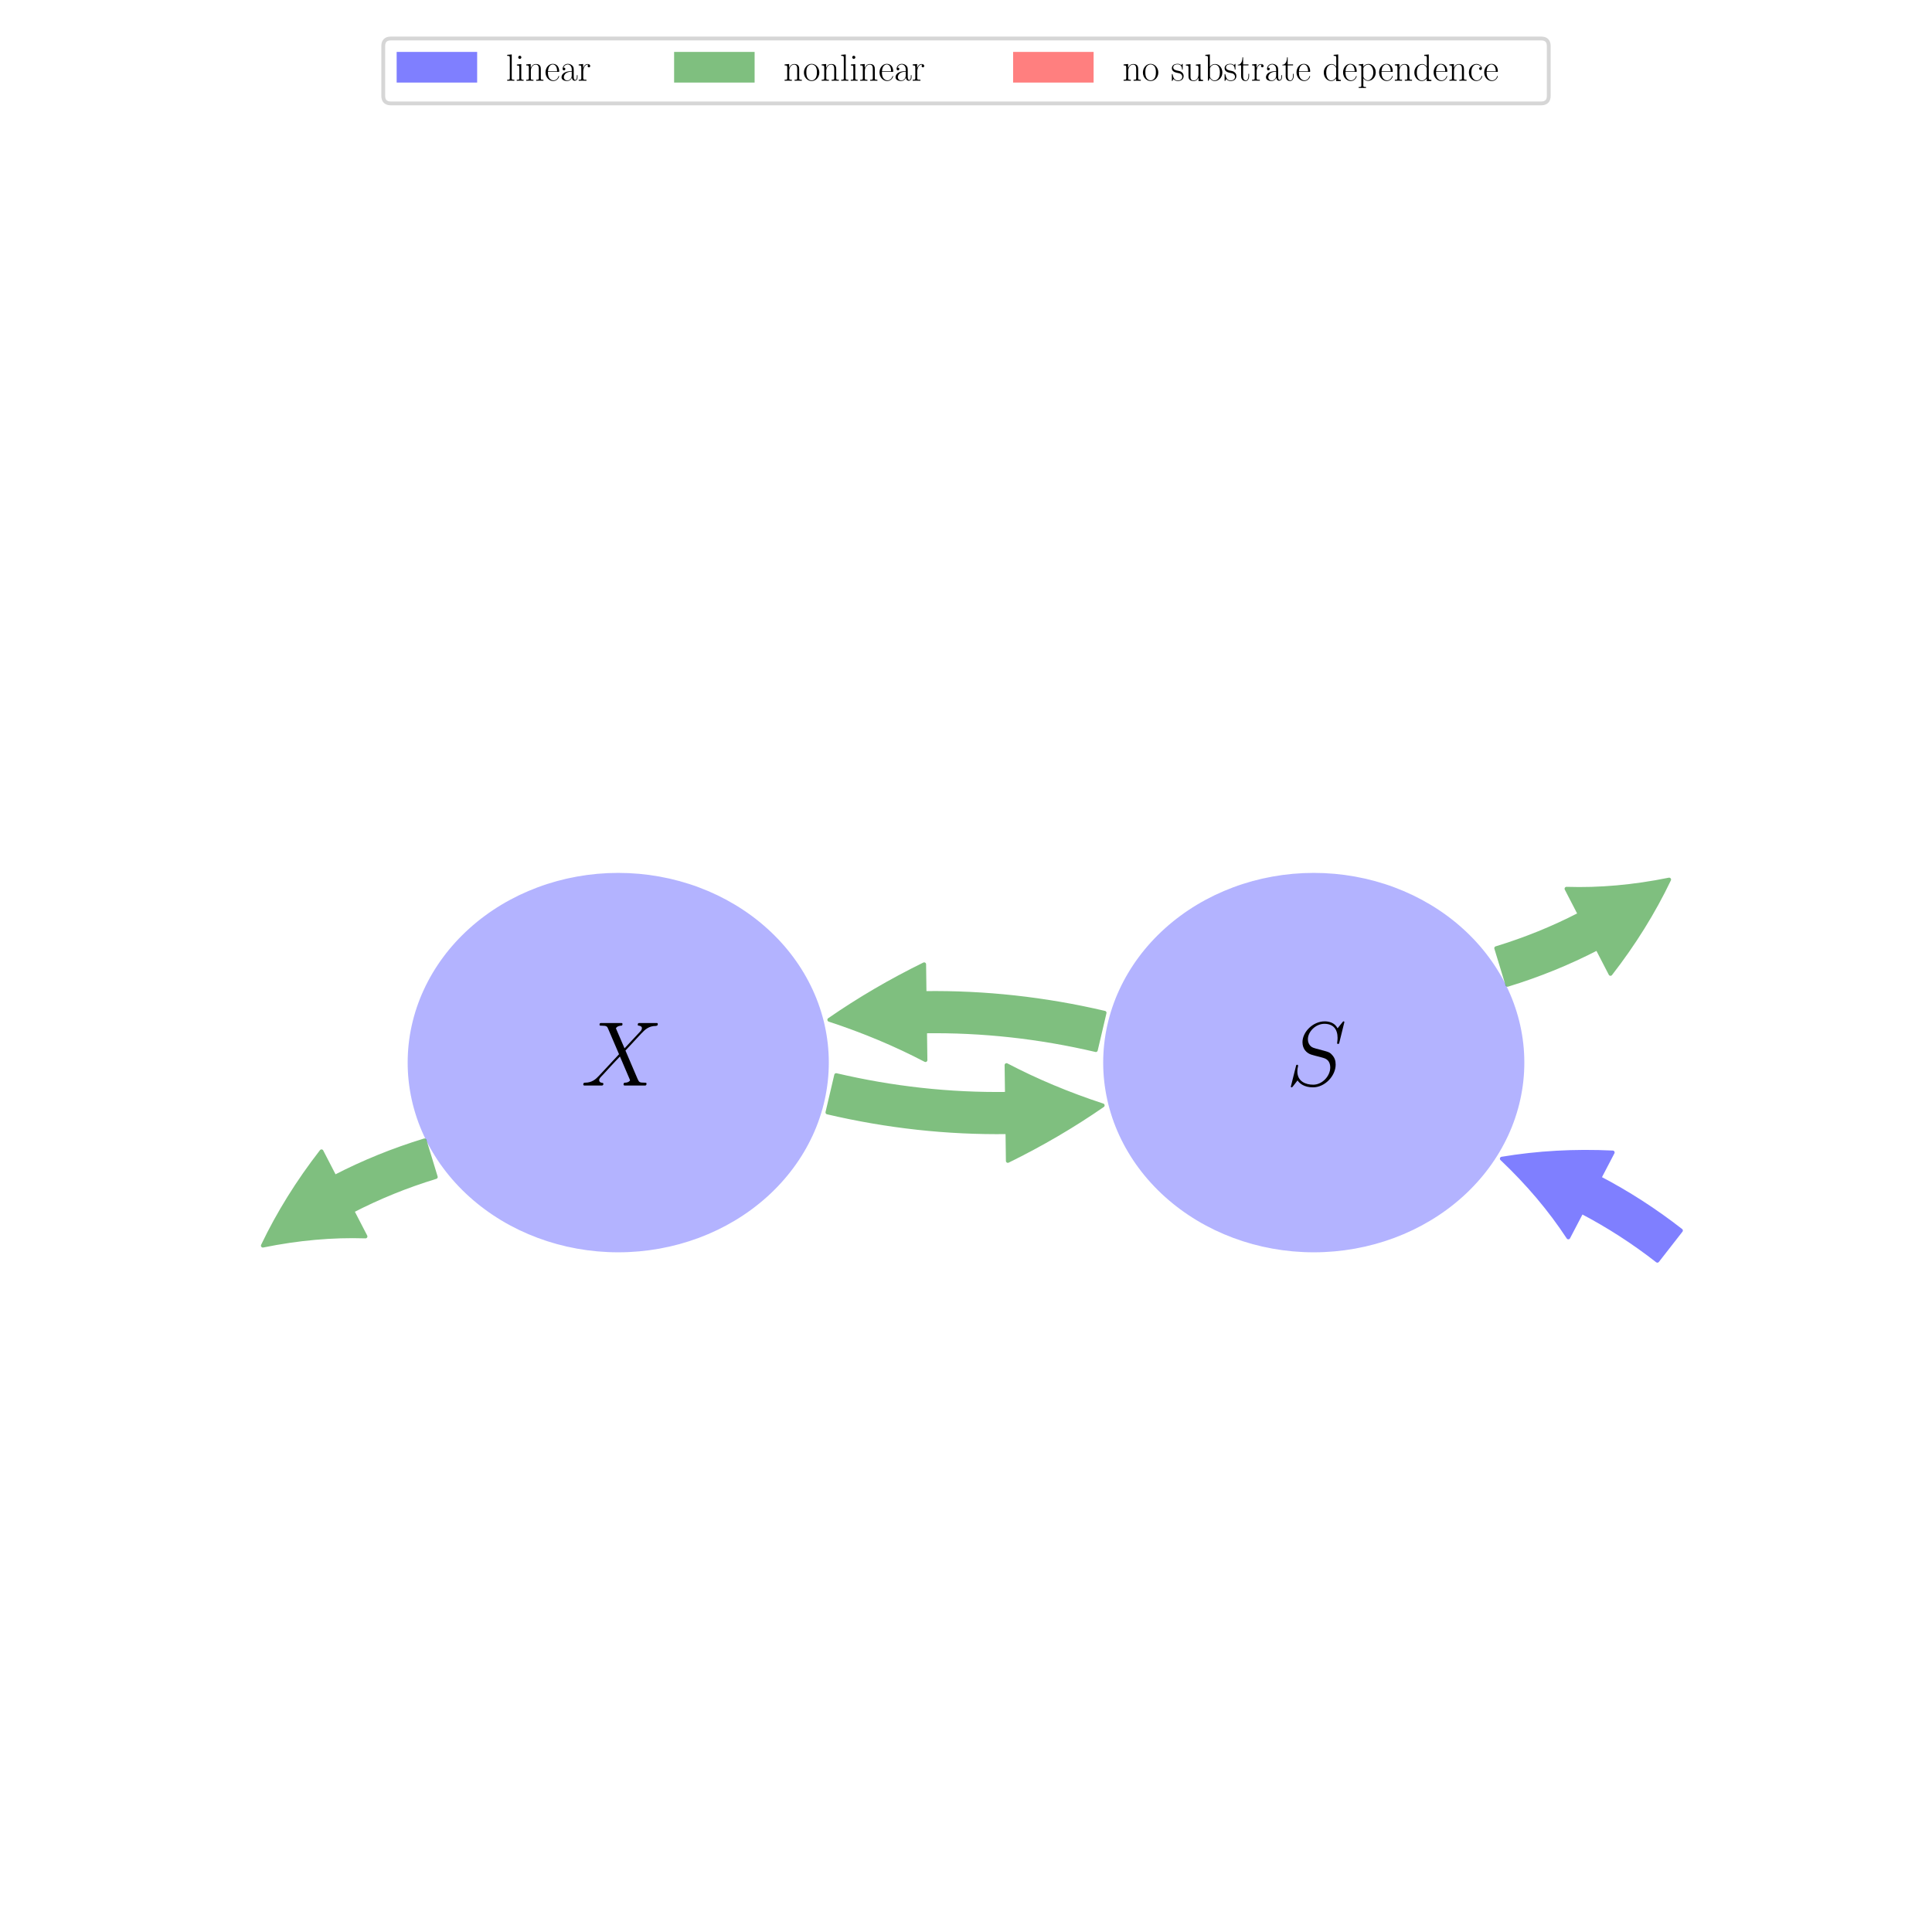
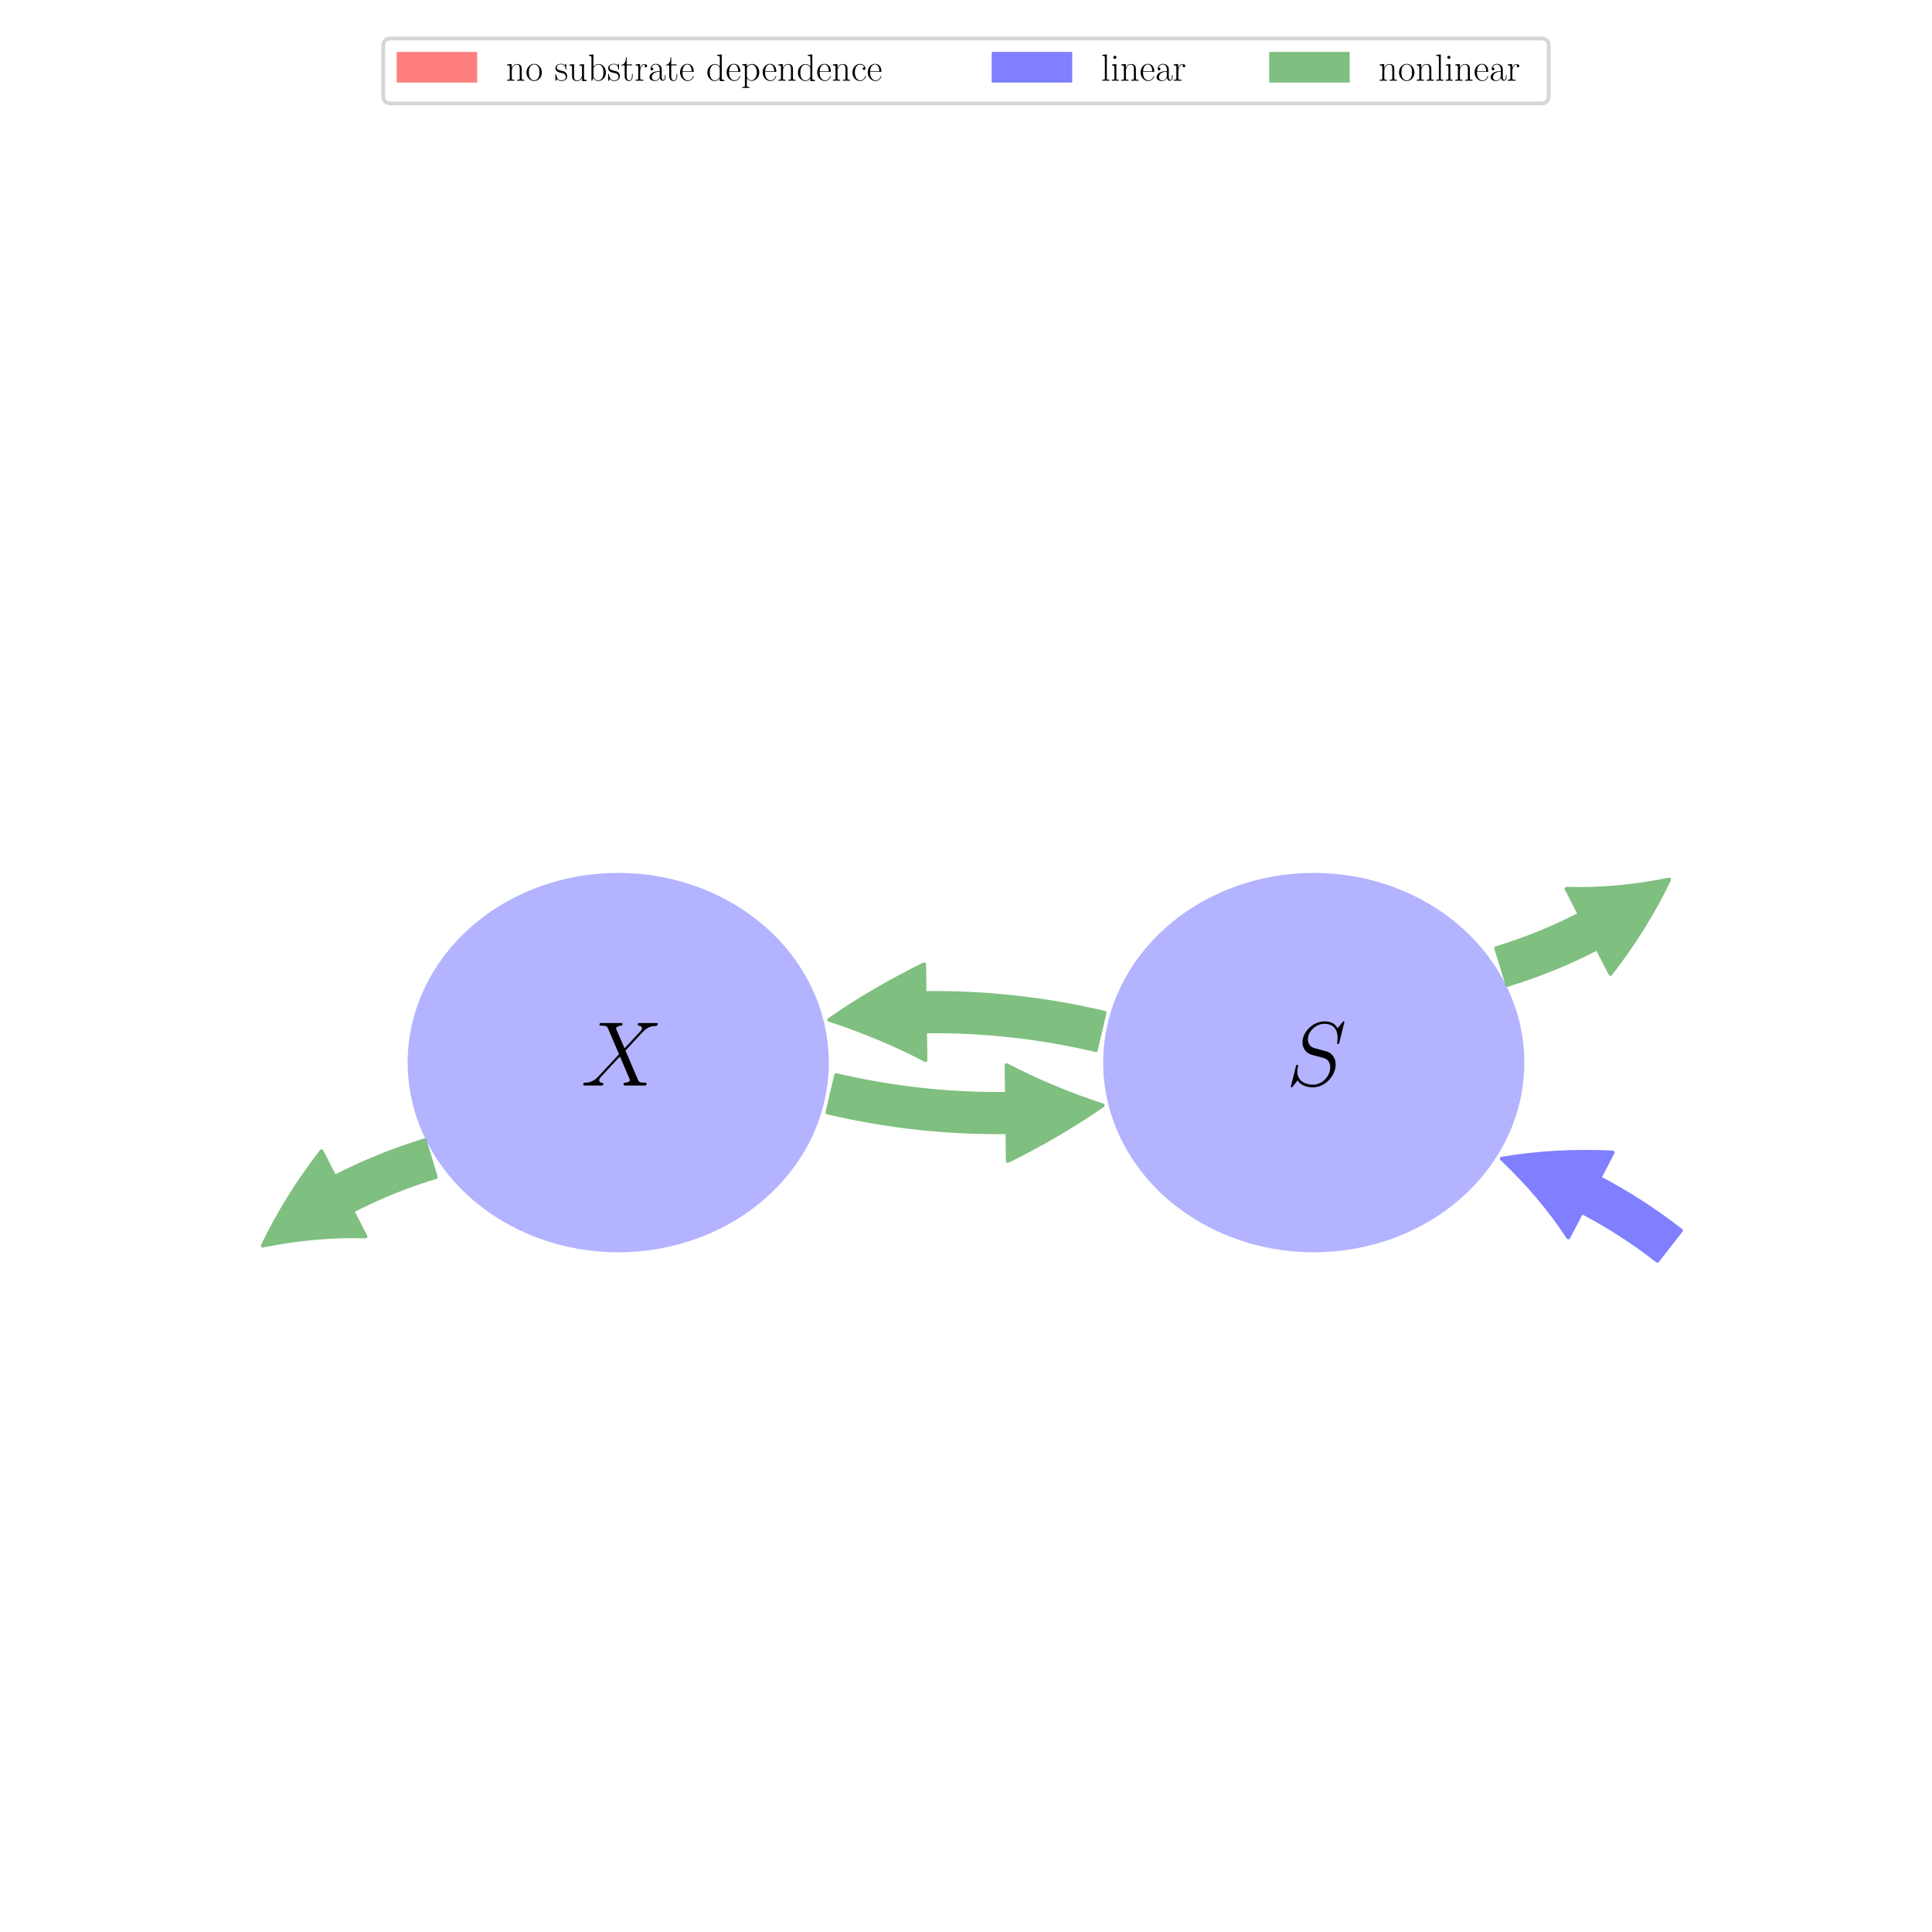
<svg xmlns="http://www.w3.org/2000/svg" xmlns:xlink="http://www.w3.org/1999/xlink" height="504pt" version="1.1" viewBox="0 0 504 504" width="504pt">
  <defs>
    <style type="text/css">
*{stroke-linecap:butt;stroke-linejoin:round;}
  </style>
  </defs>
  <g id="figure_1">
    <g id="patch_1">
      <path d="M 0 504  L 504 504  L 504 0  L 0 0  z " style="fill:#ffffff;" />
    </g>
    <g id="axes_1">
      <g id="patch_2">
-         <path clip-path="url(#p75bbbdeff5)" d="M 161.28 326.189  C 175.716 326.189 189.562 321.027 199.769 311.84  C 209.977 302.654 215.712 290.192 215.712 277.2  C 215.712 264.208 209.977 251.746 199.769 242.56  C 189.562 233.373 175.716 228.211 161.28 228.211  C 146.844 228.211 132.998 233.373 122.791 242.56  C 112.583 251.746 106.848 264.208 106.848 277.2  C 106.848 290.192 112.583 302.654 122.791 311.84  C 132.998 321.027 146.844 326.189 161.28 326.189  z " style="fill:#0000ff;opacity:0.3;stroke:#0000ff;stroke-linejoin:miter;" />
+         <path clip-path="url(#pfb11c42308)" d="M 161.28 326.189  C 175.716 326.189 189.562 321.027 199.769 311.84  C 209.977 302.654 215.712 290.192 215.712 277.2  C 215.712 264.208 209.977 251.746 199.769 242.56  C 189.562 233.373 175.716 228.211 161.28 228.211  C 146.844 228.211 132.998 233.373 122.791 242.56  C 112.583 251.746 106.848 264.208 106.848 277.2  C 106.848 290.192 112.583 302.654 122.791 311.84  C 132.998 321.027 146.844 326.189 161.28 326.189  z " style="fill:#0000ff;opacity:0.3;stroke:#0000ff;stroke-linejoin:miter;" />
      </g>
      <g id="patch_3">
-         <path clip-path="url(#p75bbbdeff5)" d="M 113.684 307.046  Q 102.298 310.519 91.907 315.889  L 95.35 322.552  Q 82.433 322.13 68.569 324.947  Q 74.672 312.194 83.872 300.342  L 87.316 307.005  Q 98.513 301.219 110.767 297.481  L 113.684 307.046  z " style="fill:#008000;opacity:0.5;stroke:#008000;stroke-linecap:round;" />
+         <path clip-path="url(#pfb11c42308)" d="M 113.684 307.046  Q 102.298 310.519 91.907 315.889  L 95.35 322.552  Q 82.433 322.13 68.569 324.947  Q 74.672 312.194 83.872 300.342  L 87.316 307.005  Q 98.513 301.219 110.767 297.481  L 113.684 307.046  z " style="fill:#008000;opacity:0.5;stroke:#008000;stroke-linecap:round;" />
      </g>
      <g id="patch_4">
-         <path clip-path="url(#p75bbbdeff5)" d="M 342.72 326.189  C 357.156 326.189 371.002 321.027 381.209 311.84  C 391.417 302.654 397.152 290.192 397.152 277.2  C 397.152 264.208 391.417 251.746 381.209 242.56  C 371.002 233.373 357.156 228.211 342.72 228.211  C 328.284 228.211 314.438 233.373 304.231 242.56  C 294.023 251.746 288.288 264.208 288.288 277.2  C 288.288 290.192 294.023 302.654 304.231 311.84  C 314.438 321.027 328.284 326.189 342.72 326.189  z " style="fill:#0000ff;opacity:0.3;stroke:#0000ff;stroke-linejoin:miter;" />
+         <path clip-path="url(#pfb11c42308)" d="M 342.72 326.189  C 357.156 326.189 371.002 321.027 381.209 311.84  C 391.417 302.654 397.152 290.192 397.152 277.2  C 397.152 264.208 391.417 251.746 381.209 242.56  C 371.002 233.373 357.156 228.211 342.72 228.211  C 328.284 228.211 314.438 233.373 304.231 242.56  C 294.023 251.746 288.288 264.208 288.288 277.2  C 288.288 290.192 294.023 302.654 304.231 311.84  C 314.438 321.027 328.284 326.189 342.72 326.189  z " style="fill:#0000ff;opacity:0.3;stroke:#0000ff;stroke-linejoin:miter;" />
      </g>
      <g id="patch_5">
-         <path clip-path="url(#p75bbbdeff5)" d="M 432.358 328.892  Q 422.971 321.571 412.603 316.154  L 409.13 322.802  Q 402.051 311.99 391.777 302.264  Q 405.721 299.927 420.707 300.644  L 417.234 307.291  Q 428.406 313.128 438.507 321.006  L 432.358 328.892  z " style="fill:#0000ff;opacity:0.5;stroke:#0000ff;stroke-linecap:round;" />
+         <path clip-path="url(#pfb11c42308)" d="M 432.358 328.892  Q 422.971 321.571 412.603 316.154  L 409.13 322.802  Q 402.051 311.99 391.777 302.264  Q 405.721 299.927 420.707 300.644  L 417.234 307.291  Q 428.406 313.128 438.507 321.006  L 432.358 328.892  z " style="fill:#0000ff;opacity:0.5;stroke:#0000ff;stroke-linecap:round;" />
      </g>
      <g id="patch_6">
-         <path clip-path="url(#p75bbbdeff5)" d="M 390.316 247.354  Q 401.702 243.881 412.093 238.511  L 408.65 231.848  Q 421.567 232.27 435.431 229.453  Q 429.328 242.206 420.128 254.058  L 416.684 247.395  Q 405.487 253.181 393.233 256.919  L 390.316 247.354  z " style="fill:#008000;opacity:0.5;stroke:#008000;stroke-linecap:round;" />
+         <path clip-path="url(#pfb11c42308)" d="M 390.316 247.354  Q 401.702 243.881 412.093 238.511  L 408.65 231.848  Q 421.567 232.27 435.431 229.453  Q 429.328 242.206 420.128 254.058  L 416.684 247.395  Q 405.487 253.181 393.233 256.919  L 390.316 247.354  z " style="fill:#008000;opacity:0.5;stroke:#008000;stroke-linecap:round;" />
      </g>
      <g id="patch_7">
-         <path clip-path="url(#p75bbbdeff5)" d="M 218.129 280.462  Q 240.288 285.654 262.674 285.35  L 262.572 277.851  Q 274.26 283.97 287.663 288.364  Q 276.075 296.392 262.911 302.848  L 262.81 295.349  Q 239.199 295.67 215.847 290.198  L 218.129 280.462  z " style="fill:#008000;opacity:0.5;stroke:#008000;stroke-linecap:round;" />
+         <path clip-path="url(#pfb11c42308)" d="M 218.129 280.462  Q 240.288 285.654 262.674 285.35  L 262.572 277.851  Q 274.26 283.97 287.663 288.364  Q 276.075 296.392 262.911 302.848  L 262.81 295.349  Q 239.199 295.67 215.847 290.198  L 218.129 280.462  z " style="fill:#008000;opacity:0.5;stroke:#008000;stroke-linecap:round;" />
      </g>
      <g id="patch_8">
-         <path clip-path="url(#p75bbbdeff5)" d="M 285.871 273.938  Q 263.712 268.746 241.326 269.05  L 241.428 276.549  Q 229.74 270.43 216.337 266.036  Q 227.925 258.008 241.089 251.552  L 241.19 259.051  Q 264.801 258.73 288.153 264.202  L 285.871 273.938  z " style="fill:#008000;opacity:0.5;stroke:#008000;stroke-linecap:round;" />
+         <path clip-path="url(#pfb11c42308)" d="M 285.871 273.938  Q 263.712 268.746 241.326 269.05  L 241.428 276.549  Q 229.74 270.43 216.337 266.036  Q 227.925 258.008 241.089 251.552  L 241.19 259.051  Q 264.801 258.73 288.153 264.202  L 285.871 273.938  z " style="fill:#008000;opacity:0.5;stroke:#008000;stroke-linecap:round;" />
      </g>
      <g id="text_1">
        <defs>
          <path d="M 47.5 40.562  L 38.094 62.406  C 39.406 64.797 42.406 65.188 43.594 65.297  C 44.203 65.297 45.297 65.297 45.297 67.062  C 45.297 68.188 44.406 68.188 43.797 68.188  C 42.094 68.188 40.094 68.188 38.406 68.188  L 32.594 68.188  C 26.5 68.188 22.094 68.188 22 68.188  C 21.203 68.188 20.203 68.188 20.203 66.297  C 20.203 65.297 21.094 65.297 22.406 65.297  C 28.203 65.297 28.594 64.297 29.594 61.906  L 41.5 34.141  L 19.797 10.828  C 16.203 6.906 11.906 3.094 4.5 3.094  C 3.297 3 2.5 3 2.5 1.062  C 2.5 0.75 2.594 0 3.703 0  C 5.094 0 6.594 0 8 0  L 12.703 0  C 15.906 0 19.406 0 22.5 0  C 23.203 0 24.406 0 24.406 1.797  C 24.406 2.797 23.703 2.891 23.094 2.891  C 21.094 3.094 19.797 4.188 19.797 5.781  C 19.797 7.484 21 8.703 23.906 11.688  L 32.797 21.375  C 35 23.688 40.297 29.469 42.5 31.656  L 53 7.078  C 53.094 6.891 53.5 5.891 53.5 5.781  C 53.5 4.891 51.297 3.094 48.094 3.094  C 47.5 3.094 46.406 3.094 46.406 1.109  C 46.406 0 47.406 0 47.906 0  C 49.594 0 51.594 0 53.297 0  L 64.297 0  C 66.094 0 68 0 69.703 0  C 70.406 0 71.5 0 71.5 2.031  C 71.5 3.094 70.5 3.094 69.594 3.094  C 63.594 3.094 63.406 3.594 61.703 7.266  L 48.5 38.141  L 61.203 51.812  C 62.203 52.828 64.5 55.344 65.406 56.344  C 69.703 60.875 73.703 65 81.797 65  C 82.797 65.297 83.797 65.297 83.797 67.062  C 83.797 68.188 82.906 68.188 82.5 68.188  C 81.094 68.188 79.594 68.188 78.203 68.188  L 73.594 68.188  C 70.406 68.188 66.906 68.188 63.797 68.188  C 63.094 68.188 61.906 68.188 61.906 66.391  C 61.906 65.391 62.594 65.297 63.203 65.297  C 64.797 65.109 66.5 64.312 66.5 62.406  L 66.406 62.219  C 66.297 61.516 66.094 60.516 65 59.328  z " id="CMMI12-88" />
        </defs>
        <g transform="translate(151.5648 283.1768)scale(0.24 -0.24)">
          <use transform="scale(0.996264)" xlink:href="#CMMI12-88" />
        </g>
      </g>
      <g id="text_2">
        <defs>
          <path d="M 63.5 69.109  C 63.5 70 62.797 70 62.594 70  C 62.203 70 62.094 69.906 60.906 68.406  C 60.297 67.703 56.203 62.516 56.094 62.422  C 52.797 68.906 46.203 70 42 70  C 29.297 70 17.797 58.484 17.797 47.266  C 17.797 39.828 22.297 35.453 27.203 33.766  C 28.297 33.359 34.203 31.766 37.203 31.078  C 42.297 29.688 43.594 29.297 45.703 27.109  C 46.094 26.609 48.094 24.328 48.094 19.656  C 48.094 10.422 39.5 0.891 29.5 0.891  C 21.297 0.891 12.203 4.375 12.203 15.484  C 12.203 17.375 12.594 19.766 12.906 20.75  C 12.906 21.062 13 21.531 13 21.734  C 13 22.141 12.797 22.641 12 22.641  C 11.094 22.641 11 22.438 10.594 20.75  L 5.5 0.375  C 5.5 0.281 5.094 -1 5.094 -1.109  C 5.094 -2 5.906 -2 6.094 -2  C 6.5 -2 6.594 -1.906 7.797 -0.406  L 12.406 5.562  C 14.797 1.969 20 -2 29.297 -2  C 42.203 -2 54 10.406 54 22.812  C 54 27 53 30.672 49.203 34.328  C 47.094 36.422 45.297 36.922 36.094 39.312  C 29.406 41.094 28.5 41.391 26.703 42.984  C 25 44.656 23.703 47.047 23.703 50.422  C 23.703 58.766 32.203 67.312 41.703 67.312  C 51.5 67.312 56.094 61.344 56.094 51.922  C 56.094 49.344 55.594 46.656 55.594 46.266  C 55.594 45.359 56.406 45.359 56.703 45.359  C 57.594 45.359 57.703 45.656 58.094 47.25  z " id="CMMI12-83" />
        </defs>
        <g transform="translate(335.5207 283.1768)scale(0.24 -0.24)">
          <use transform="scale(0.996264)" xlink:href="#CMMI12-83" />
        </g>
      </g>
      <g id="legend_1">
        <g id="patch_9">
          <path d="M 101.975 26.977  L 402.025 26.977  Q 404.025 26.977 404.025 24.977  L 404.025 12.04  Q 404.025 10.04 402.025 10.04  L 101.975 10.04  Q 99.975 10.04 99.975 12.04  L 99.975 24.977  Q 99.975 26.977 101.975 26.977  z " style="fill:#ffffff;opacity:0.8;stroke:#cccccc;stroke-linejoin:miter;" />
        </g>
        <g id="patch_10">
-           <path d="M 103.975 21.04  L 123.975 21.04  L 123.975 14.04  L 103.975 14.04  z " style="fill:#0000ff;opacity:0.5;stroke:#0000ff;stroke-linejoin:miter;" />
+           <path d="M 103.975 21.04  L 123.975 21.04  L 123.975 14.04  L 103.975 14.04  z " style="fill:#ff0000;opacity:0.5;stroke:#ff0000;stroke-linejoin:miter;" />
        </g>
        <g id="text_3">
          <defs>
-             <path d="M 15.297 68.688  L 3.406 67.594  L 3.406 65  C 9.297 65 10.203 64.406 10.203 59.641  L 10.203 6.656  C 10.203 2.875 9.797 2.391 3.406 2.391  L 3.406 -0.203  C 5.797 0 10.203 0 12.703 0  C 15.297 0 19.703 0 22.094 -0.203  L 22.094 2.391  C 15.703 2.391 15.297 2.781 15.297 6.656  z " id="CMR17-108" />
-             <path d="M 15.5 61.078  C 15.5 63.266 13.703 65.156 11.406 65.156  C 9.203 65.156 7.297 63.375 7.297 61.078  C 7.297 58.891 9.094 57 11.406 57  C 13.594 57 15.5 58.797 15.5 61.078  z M 3.797 42.281  L 3.797 39.703  C 9.406 39.703 10.203 39.094 10.203 34.328  L 10.203 6.672  C 10.203 2.875 9.797 2.391 3.406 2.391  L 3.406 -0.203  C 5.797 0 10.094 0 12.594 0  C 15 0 19.094 0 21.406 -0.203  L 21.406 2.391  C 15.5 2.391 15.297 2.984 15.297 6.562  L 15.297 43.375  z " id="CMR17-105" />
            <path d="M 41.5 30.203  C 41.5 35.297 40.5 43.594 28.703 43.594  C 20.797 43.594 16.703 37.5 15.203 33.5  L 15.094 33.5  L 15.094 43.594  L 3.297 42.5  L 3.297 39.906  C 9.203 39.906 10.094 39.297 10.094 34.5  L 10.094 6.688  C 10.094 2.875 9.703 2.391 3.297 2.391  L 3.297 -0.203  C 5.703 0 10.094 0 12.703 0  C 15.297 0 19.797 0 22.203 -0.203  L 22.203 2.391  C 15.797 2.391 15.406 2.781 15.406 6.688  L 15.406 25.906  C 15.406 35.109 21 42 28 42  C 35.406 42 36.203 35.406 36.203 30.594  L 36.203 6.688  C 36.203 2.875 35.797 2.391 29.406 2.391  L 29.406 -0.203  C 31.797 0 36.203 0 38.797 0  C 41.406 0 45.906 0 48.297 -0.203  L 48.297 2.391  C 41.906 2.391 41.5 2.781 41.5 6.688  z " id="CMR17-110" />
-             <path d="M 38.094 23  C 38.5 23.406 38.5 23.609 38.5 24.625  C 38.5 34.969 33.094 44 21.703 44  C 11.094 44 2.703 33.891 2.703 21.609  C 2.703 8.609 12.203 -1 22.797 -1  C 34 -1 38.406 9.484 38.406 11.562  C 38.406 12.25 37.797 12.25 37.594 12.25  C 36.906 12.25 36.797 12.047 36.406 10.875  C 34.203 4.141 28.703 0.797 23.5 0.797  C 19.203 0.797 14.906 3.172 12.203 7.5  C 9.094 12.547 9.094 18.375 9.094 23  z M 9.203 24.5  C 9.906 39.141 17.594 42.406 21.594 42.406  C 28.406 42.406 33 35.891 33.094 24.5  z " id="CMR17-101" />
-             <path d="M 36 25.828  C 36 32.375 36 35.844 31.797 39.734  C 28.094 43 23.797 44 20.406 44  C 12.5 44 6.797 37.609 6.797 30.797  C 6.797 27 9.797 27 10.406 27  C 11.703 27 14 27.781 14 30.531  C 14 33 12.094 34.078 10.406 34.078  C 10 34.078 9.5 33.969 9.203 33.875  C 11.297 40.5 16.703 42.406 20.203 42.406  C 25.203 42.406 30.703 37.953 30.703 29.453  L 30.703 25  C 24.797 25 17.703 24.203 12.094 21.203  C 5.797 17.703 4 12.703 4 8.906  C 4 1.203 13 -1 18.297 -1  C 23.797 -1 28.906 2.172 31.094 7.984  C 31.297 3.641 34.094 -0.281 38.5 -0.281  C 40.594 -0.281 45.906 1.094 45.906 8.859  L 45.906 14.375  L 44.094 14.375  L 44.094 8.781  C 44.094 2.781 41.406 2 40.094 2  C 36 2 36 7.156 36 11.531  z M 30.703 13.594  C 30.703 4.953 24.5 0.594 19 0.594  C 14 0.594 10.094 4.297 10.094 8.906  C 10.094 11.891 11.406 17.188 17.203 20.391  C 22 23.094 27.5 23.5 30.703 23.5  z " id="CMR17-97" />
-             <path d="M 15 23.391  C 15 33 19.094 42 26.594 42  C 27.297 42 28 41.906 28.703 41.594  C 28.703 41.594 26.5 40.891 26.5 38.312  C 26.5 35.906 28.406 34.906 29.906 34.906  C 31.094 34.906 33.297 35.609 33.297 38.406  C 33.297 41.609 30.094 43.594 26.703 43.594  C 19.094 43.594 15.797 36.203 14.797 32.703  L 14.703 32.703  L 14.703 43.594  L 3.094 42.5  L 3.094 39.906  C 9 39.906 9.906 39.297 9.906 34.5  L 9.906 6.688  C 9.906 2.875 9.5 2.391 3.094 2.391  L 3.094 -0.203  C 5.5 0 10.094 0 12.703 0  C 15.594 0 20.703 0 23.406 -0.203  L 23.406 2.391  C 16.203 2.391 15 2.391 15 6.875  z " id="CMR17-114" />
-           </defs>
-           <g transform="translate(131.9752 21.04)scale(0.1 -0.1)">
-             <use transform="scale(0.996264)" xlink:href="#CMR17-108" />
-             <use transform="translate(24.87106 0)scale(0.996264)" xlink:href="#CMR17-105" />
-             <use transform="translate(49.74212 0)scale(0.996264)" xlink:href="#CMR17-110" />
-             <use transform="translate(100.6375 0)scale(0.996264)" xlink:href="#CMR17-101" />
-             <use transform="translate(141.1231 0)scale(0.996264)" xlink:href="#CMR17-97" />
-             <use transform="translate(186.8136 0)scale(0.996264)" xlink:href="#CMR17-114" />
-           </g>
-         </g>
-         <g id="patch_11">
-           <path d="M 176.356 21.04  L 196.356 21.04  L 196.356 14.04  L 176.356 14.04  z " style="fill:#008000;opacity:0.5;stroke:#008000;stroke-linejoin:miter;" />
-         </g>
-         <g id="text_4">
-           <defs>
            <path d="M 43.094 21.188  C 43.094 34 33.797 44 22.906 44  C 12 44 2.703 34 2.703 21.188  C 2.703 8.609 12 -1 22.906 -1  C 33.797 -1 43.094 8.609 43.094 21.188  z M 22.906 0.797  C 18.203 0.797 14.203 3.594 11.906 7.5  C 9.406 11.984 9.094 17.594 9.094 22  C 9.094 26.203 9.297 31.406 11.906 35.906  C 13.906 39.203 17.797 42.406 22.906 42.406  C 27.406 42.406 31.203 39.906 33.594 36.406  C 36.703 31.703 36.703 25.109 36.703 22  C 36.703 18.094 36.5 12.109 33.797 7.297  C 31 2.703 26.703 0.797 22.906 0.797  z " id="CMR17-111" />
-           </defs>
-           <g transform="translate(204.3561 21.04)scale(0.1 -0.1)">
-             <use transform="scale(0.996264)" xlink:href="#CMR17-110" />
-             <use transform="translate(50.89537 0)scale(0.996264)" xlink:href="#CMR17-111" />
-             <use transform="translate(96.58585 0)scale(0.996264)" xlink:href="#CMR17-110" />
-             <use transform="translate(147.4812 0)scale(0.996264)" xlink:href="#CMR17-108" />
-             <use transform="translate(172.3523 0)scale(0.996264)" xlink:href="#CMR17-105" />
-             <use transform="translate(197.2233 0)scale(0.996264)" xlink:href="#CMR17-110" />
-             <use transform="translate(248.1187 0)scale(0.996264)" xlink:href="#CMR17-101" />
-             <use transform="translate(288.6044 0)scale(0.996264)" xlink:href="#CMR17-97" />
-             <use transform="translate(334.2948 0)scale(0.996264)" xlink:href="#CMR17-114" />
-           </g>
-         </g>
-         <g id="patch_12">
-           <path d="M 264.788 21.04  L 284.788 21.04  L 284.788 14.04  L 264.788 14.04  z " style="fill:#ff0000;opacity:0.5;stroke:#ff0000;stroke-linejoin:miter;" />
-         </g>
-         <g id="text_5">
-           <defs>
            <path d="M 30.906 42.141  C 30.906 43.953 30.797 44.047 30.203 44.047  C 29.797 44.047 29.703 43.953 28.5 42.453  C 28.203 42.047 27.297 41.031 27 40.641  C 23.797 44.047 19.297 44.047 17.594 44.047  C 6.5 44.047 2.5 38.234 2.5 32.438  C 2.5 23.406 12.703 21.328 15.594 20.703  C 21.906 19.422 24.094 19.016 26.203 17.203  C 27.5 16.016 29.703 13.812 29.703 10.219  C 29.703 6 27.297 0.594 18.094 0.594  C 9.406 0.594 6.297 7.188 4.5 15.953  C 4.203 17.344 4.203 17.453 3.406 17.453  C 2.594 17.453 2.5 17.344 2.5 15.359  L 2.5 0.984  C 2.5 -0.797 2.594 -0.906 3.203 -0.906  C 3.703 -0.906 3.797 -0.797 4.297 0  C 4.906 0.891 6.406 3.297 7 4.312  C 9 1.609 12.5 -1 18.094 -1  C 28 -1 33.297 4.422 33.297 12.25  C 33.297 17.375 30.594 20.078 29.297 21.281  C 26.297 24.391 22.797 25.094 18.594 25.891  C 13.094 27.109 6.094 28.516 6.094 34.641  C 6.094 37.234 7.5 42.766 17.594 42.766  C 28.297 42.766 28.906 32.719 29.094 29.5  C 29.203 29 29.703 28.891 30 28.891  C 30.906 28.891 30.906 29.203 30.906 30.906  z " id="CMR17-115" />
            <path d="M 29.406 42.078  L 29.406 39.5  C 35.297 39.5 36.203 38.891 36.203 34.156  L 36.203 16.125  C 36.203 7.812 31.703 0.594 24.297 0.594  C 16.094 0.594 15.406 5.438 15.406 10.594  L 15.406 43.172  L 3.297 42.078  L 3.297 39.5  C 7.297 39.5 10 39.5 10.094 35.531  L 10.094 16.531  C 10.094 9.891 10.094 5.641 12.703 2.859  C 14 1.578 16.5 -1 23.703 -1  C 32.203 -1 35.5 5.891 36.297 7.906  L 36.406 7.906  L 36.406 -0.984  L 48.297 -0.984  L 48.297 2  C 42.406 2 41.5 2.594 41.5 7.391  L 41.5 43.172  z " id="CMR17-117" />
            <path d="M 15 68.688  L 3.094 67.594  L 3.094 65  C 9 65 9.906 64.406 9.906 59.641  L 9.906 -0.203  L 11.703 -0.203  L 14.594 6.891  C 17.5 2.203 21.797 -1 27.594 -1  C 37.594 -1 47.703 7.812 47.703 21.406  C 47.703 34.188 38.703 43.594 28.594 43.594  C 22.406 43.594 18 40.297 15 36.406  z M 15.203 31.312  C 15.203 33.094 15.203 33.406 16.594 35.5  C 20.5 41.516 26.094 42 28 42  C 31 42 41.297 40.391 41.297 21.5  C 41.297 1.688 29.5 0.594 27.094 0.594  C 24 0.594 19.5 1.781 16.297 7.594  C 15.203 9.5 15.203 9.703 15.203 11.484  z " id="CMR17-98" />
            <path d="M 15.094 40  L 29.094 40  L 29.094 42.578  L 15.094 42.578  L 15.094 61  L 13.297 61  C 13.094 50.703 9.594 41.688 1.094 41.688  L 1.094 40  L 9.797 40  L 9.797 12.047  C 9.797 10.156 9.797 -1 21.406 -1  C 27.297 -1 30.703 4.781 30.703 12.141  L 30.703 17.812  L 28.906 17.812  L 28.906 12.234  C 28.906 5.375 26.203 0.797 22 0.797  C 19.094 0.797 15.094 2.781 15.094 11.844  z " id="CMR17-116" />
+             <path d="M 15 23.391  C 15 33 19.094 42 26.594 42  C 27.297 42 28 41.906 28.703 41.594  C 28.703 41.594 26.5 40.891 26.5 38.312  C 26.5 35.906 28.406 34.906 29.906 34.906  C 31.094 34.906 33.297 35.609 33.297 38.406  C 33.297 41.609 30.094 43.594 26.703 43.594  C 19.094 43.594 15.797 36.203 14.797 32.703  L 14.703 32.703  L 14.703 43.594  L 3.094 42.5  L 3.094 39.906  C 9 39.906 9.906 39.297 9.906 34.5  L 9.906 6.688  C 9.906 2.875 9.5 2.391 3.094 2.391  L 3.094 -0.203  C 5.5 0 10.094 0 12.703 0  C 15.594 0 20.703 0 23.406 -0.203  L 23.406 2.391  C 16.203 2.391 15 2.391 15 6.875  z " id="CMR17-114" />
+             <path d="M 36 25.828  C 36 32.375 36 35.844 31.797 39.734  C 28.094 43 23.797 44 20.406 44  C 12.5 44 6.797 37.609 6.797 30.797  C 6.797 27 9.797 27 10.406 27  C 11.703 27 14 27.781 14 30.531  C 14 33 12.094 34.078 10.406 34.078  C 10 34.078 9.5 33.969 9.203 33.875  C 11.297 40.5 16.703 42.406 20.203 42.406  C 25.203 42.406 30.703 37.953 30.703 29.453  L 30.703 25  C 24.797 25 17.703 24.203 12.094 21.203  C 5.797 17.703 4 12.703 4 8.906  C 4 1.203 13 -1 18.297 -1  C 23.797 -1 28.906 2.172 31.094 7.984  C 31.297 3.641 34.094 -0.281 38.5 -0.281  C 40.594 -0.281 45.906 1.094 45.906 8.859  L 45.906 14.375  L 44.094 14.375  L 44.094 8.781  C 44.094 2.781 41.406 2 40.094 2  C 36 2 36 7.156 36 11.531  z M 30.703 13.594  C 30.703 4.953 24.5 0.594 19 0.594  C 14 0.594 10.094 4.297 10.094 8.906  C 10.094 11.891 11.406 17.188 17.203 20.391  C 22 23.094 27.5 23.5 30.703 23.5  z " id="CMR17-97" />
+             <path d="M 38.094 23  C 38.5 23.406 38.5 23.609 38.5 24.625  C 38.5 34.969 33.094 44 21.703 44  C 11.094 44 2.703 33.891 2.703 21.609  C 2.703 8.609 12.203 -1 22.797 -1  C 34 -1 38.406 9.484 38.406 11.562  C 38.406 12.25 37.797 12.25 37.594 12.25  C 36.906 12.25 36.797 12.047 36.406 10.875  C 34.203 4.141 28.703 0.797 23.5 0.797  C 19.203 0.797 14.906 3.172 12.203 7.5  C 9.094 12.547 9.094 18.375 9.094 23  z M 9.203 24.5  C 9.906 39.141 17.594 42.406 21.594 42.406  C 28.406 42.406 33 35.891 33.094 24.5  z " id="CMR17-101" />
            <path d="M 29.203 67.594  L 29.203 65  C 35.094 65 36 64.406 36 59.688  L 36 36.641  C 35.594 37.141 31.5 43.594 23.406 43.594  C 13.203 43.594 3.297 34.5 3.297 21.312  C 3.297 8.203 12.594 -1 22.406 -1  C 30.906 -1 35.297 5.266 35.797 5.938  L 35.797 -0.984  L 47.906 -0.984  L 47.906 2  C 42 2 41.094 2.594 41.094 7.391  L 41.094 68.688  z M 35.797 11.797  C 35.797 8.797 34 6.094 31.703 4.094  C 28.297 1.094 24.906 0.594 23 0.594  C 20.094 0.594 9.703 2.094 9.703 21.188  C 9.703 40.812 21.297 42 23.906 42  C 28.5 42 32.203 39.406 34.5 35.797  C 35.797 33.703 35.797 33.406 35.797 31.609  z " id="CMR17-100" />
            <path d="M 22 -16.609  C 15.594 -16.609 15.203 -16.203 15.203 -12.328  L 15.203 6.281  C 18.094 2.094 22.297 -0.594 27.594 -0.594  C 37.594 -0.594 47.703 8.172 47.703 21.688  C 47.703 34.234 39 43.781 28.703 43.781  C 22.703 43.781 17.797 40.5 15 36.531  L 15 43.781  L 3.094 42.688  L 3.094 40.109  C 9 40.109 9.906 39.5 9.906 34.734  L 9.906 -12.328  C 9.906 -16.109 9.5 -16.609 3.094 -16.609  L 3.094 -19.188  C 5.5 -19 9.906 -19 12.5 -19  C 15.094 -19 19.594 -19 22 -19.188  z M 15.203 31.438  C 15.203 32.844 15.203 34.922 19.094 38.609  C 19.594 39.016 23 42 28 42  C 35.297 42 41.297 32.938 41.297 21.594  C 41.297 10.25 34.906 1 27 1  C 23.406 1 19.5 2.688 16.5 7.375  C 15.203 9.562 15.203 10.156 15.203 11.75  z " id="CMR17-112" />
            <path d="M 34.906 35  C 33 35 30.203 35 30.203 31.516  C 30.203 28.719 32.5 27.922 33.797 27.922  C 34.5 27.922 37.406 28.234 37.406 31.625  C 37.406 38.547 30.594 43.797 22.906 43.797  C 12.297 43.797 3.297 34.031 3.297 21.297  C 3.297 8.062 12.703 -1 22.906 -1  C 35.297 -1 38.406 10.578 38.406 11.688  C 38.406 12.094 38.297 12.391 37.594 12.391  C 36.906 12.391 36.797 12.297 36.406 10.984  C 33.797 2.812 28.094 0.797 23.797 0.797  C 17.406 0.797 9.703 6.672 9.703 21.391  C 9.703 36.531 17.094 42 23 42  C 26.906 42 32.703 40.203 34.906 35  z " id="CMR17-99" />
          </defs>
-           <g transform="translate(292.7879 21.04)scale(0.1 -0.1)">
+           <g transform="translate(131.9752 21.04)scale(0.1 -0.1)">
            <use transform="scale(0.996264)" xlink:href="#CMR17-110" />
            <use transform="translate(50.89537 0)scale(0.996264)" xlink:href="#CMR17-111" />
            <use transform="translate(126.6618 0)scale(0.996264)" xlink:href="#CMR17-115" />
            <use transform="translate(162.4632 0)scale(0.996264)" xlink:href="#CMR17-117" />
            <use transform="translate(213.3585 0)scale(0.996264)" xlink:href="#CMR17-98" />
            <use transform="translate(264.2539 0)scale(0.996264)" xlink:href="#CMR17-115" />
            <use transform="translate(300.0552 0)scale(0.996264)" xlink:href="#CMR17-116" />
            <use transform="translate(335.336 0)scale(0.996264)" xlink:href="#CMR17-114" />
            <use transform="translate(370.6168 0)scale(0.996264)" xlink:href="#CMR17-97" />
            <use transform="translate(416.3072 0)scale(0.996264)" xlink:href="#CMR17-116" />
            <use transform="translate(451.588 0)scale(0.996264)" xlink:href="#CMR17-101" />
            <use transform="translate(522.1496 0)scale(0.996264)" xlink:href="#CMR17-100" />
            <use transform="translate(573.045 0)scale(0.996264)" xlink:href="#CMR17-101" />
            <use transform="translate(613.5307 0)scale(0.996264)" xlink:href="#CMR17-112" />
            <use transform="translate(667.0285 0)scale(0.996264)" xlink:href="#CMR17-101" />
            <use transform="translate(707.5141 0)scale(0.996264)" xlink:href="#CMR17-110" />
            <use transform="translate(758.4095 0)scale(0.996264)" xlink:href="#CMR17-100" />
            <use transform="translate(809.3049 0)scale(0.996264)" xlink:href="#CMR17-101" />
            <use transform="translate(849.7905 0)scale(0.996264)" xlink:href="#CMR17-110" />
            <use transform="translate(900.6859 0)scale(0.996264)" xlink:href="#CMR17-99" />
            <use transform="translate(941.1716 0)scale(0.996264)" xlink:href="#CMR17-101" />
          </g>
        </g>
+         <g id="patch_11">
+           <path d="M 259.212 21.04  L 279.212 21.04  L 279.212 14.04  L 259.212 14.04  z " style="fill:#0000ff;opacity:0.5;stroke:#0000ff;stroke-linejoin:miter;" />
+         </g>
+         <g id="text_4">
+           <defs>
+             <path d="M 15.297 68.688  L 3.406 67.594  L 3.406 65  C 9.297 65 10.203 64.406 10.203 59.641  L 10.203 6.656  C 10.203 2.875 9.797 2.391 3.406 2.391  L 3.406 -0.203  C 5.797 0 10.203 0 12.703 0  C 15.297 0 19.703 0 22.094 -0.203  L 22.094 2.391  C 15.703 2.391 15.297 2.781 15.297 6.656  z " id="CMR17-108" />
+             <path d="M 15.5 61.078  C 15.5 63.266 13.703 65.156 11.406 65.156  C 9.203 65.156 7.297 63.375 7.297 61.078  C 7.297 58.891 9.094 57 11.406 57  C 13.594 57 15.5 58.797 15.5 61.078  z M 3.797 42.281  L 3.797 39.703  C 9.406 39.703 10.203 39.094 10.203 34.328  L 10.203 6.672  C 10.203 2.875 9.797 2.391 3.406 2.391  L 3.406 -0.203  C 5.797 0 10.094 0 12.594 0  C 15 0 19.094 0 21.406 -0.203  L 21.406 2.391  C 15.5 2.391 15.297 2.984 15.297 6.562  L 15.297 43.375  z " id="CMR17-105" />
+           </defs>
+           <g transform="translate(287.2121 21.04)scale(0.1 -0.1)">
+             <use transform="scale(0.996264)" xlink:href="#CMR17-108" />
+             <use transform="translate(24.87106 0)scale(0.996264)" xlink:href="#CMR17-105" />
+             <use transform="translate(49.74212 0)scale(0.996264)" xlink:href="#CMR17-110" />
+             <use transform="translate(100.6375 0)scale(0.996264)" xlink:href="#CMR17-101" />
+             <use transform="translate(141.1231 0)scale(0.996264)" xlink:href="#CMR17-97" />
+             <use transform="translate(186.8136 0)scale(0.996264)" xlink:href="#CMR17-114" />
+           </g>
+         </g>
+         <g id="patch_12">
+           <path d="M 331.593 21.04  L 351.593 21.04  L 351.593 14.04  L 331.593 14.04  z " style="fill:#008000;opacity:0.5;stroke:#008000;stroke-linejoin:miter;" />
+         </g>
+         <g id="text_5">
+           <g transform="translate(359.593 21.04)scale(0.1 -0.1)">
+             <use transform="scale(0.996264)" xlink:href="#CMR17-110" />
+             <use transform="translate(50.89537 0)scale(0.996264)" xlink:href="#CMR17-111" />
+             <use transform="translate(96.58585 0)scale(0.996264)" xlink:href="#CMR17-110" />
+             <use transform="translate(147.4812 0)scale(0.996264)" xlink:href="#CMR17-108" />
+             <use transform="translate(172.3523 0)scale(0.996264)" xlink:href="#CMR17-105" />
+             <use transform="translate(197.2233 0)scale(0.996264)" xlink:href="#CMR17-110" />
+             <use transform="translate(248.1187 0)scale(0.996264)" xlink:href="#CMR17-101" />
+             <use transform="translate(288.6044 0)scale(0.996264)" xlink:href="#CMR17-97" />
+             <use transform="translate(334.2948 0)scale(0.996264)" xlink:href="#CMR17-114" />
+           </g>
+         </g>
      </g>
    </g>
  </g>
  <defs>
-     <clipPath id="p75bbbdeff5">
+     <clipPath id="pfb11c42308">
      <rect height="453.6" width="504" x="0" y="50.4" />
    </clipPath>
  </defs>
</svg>
